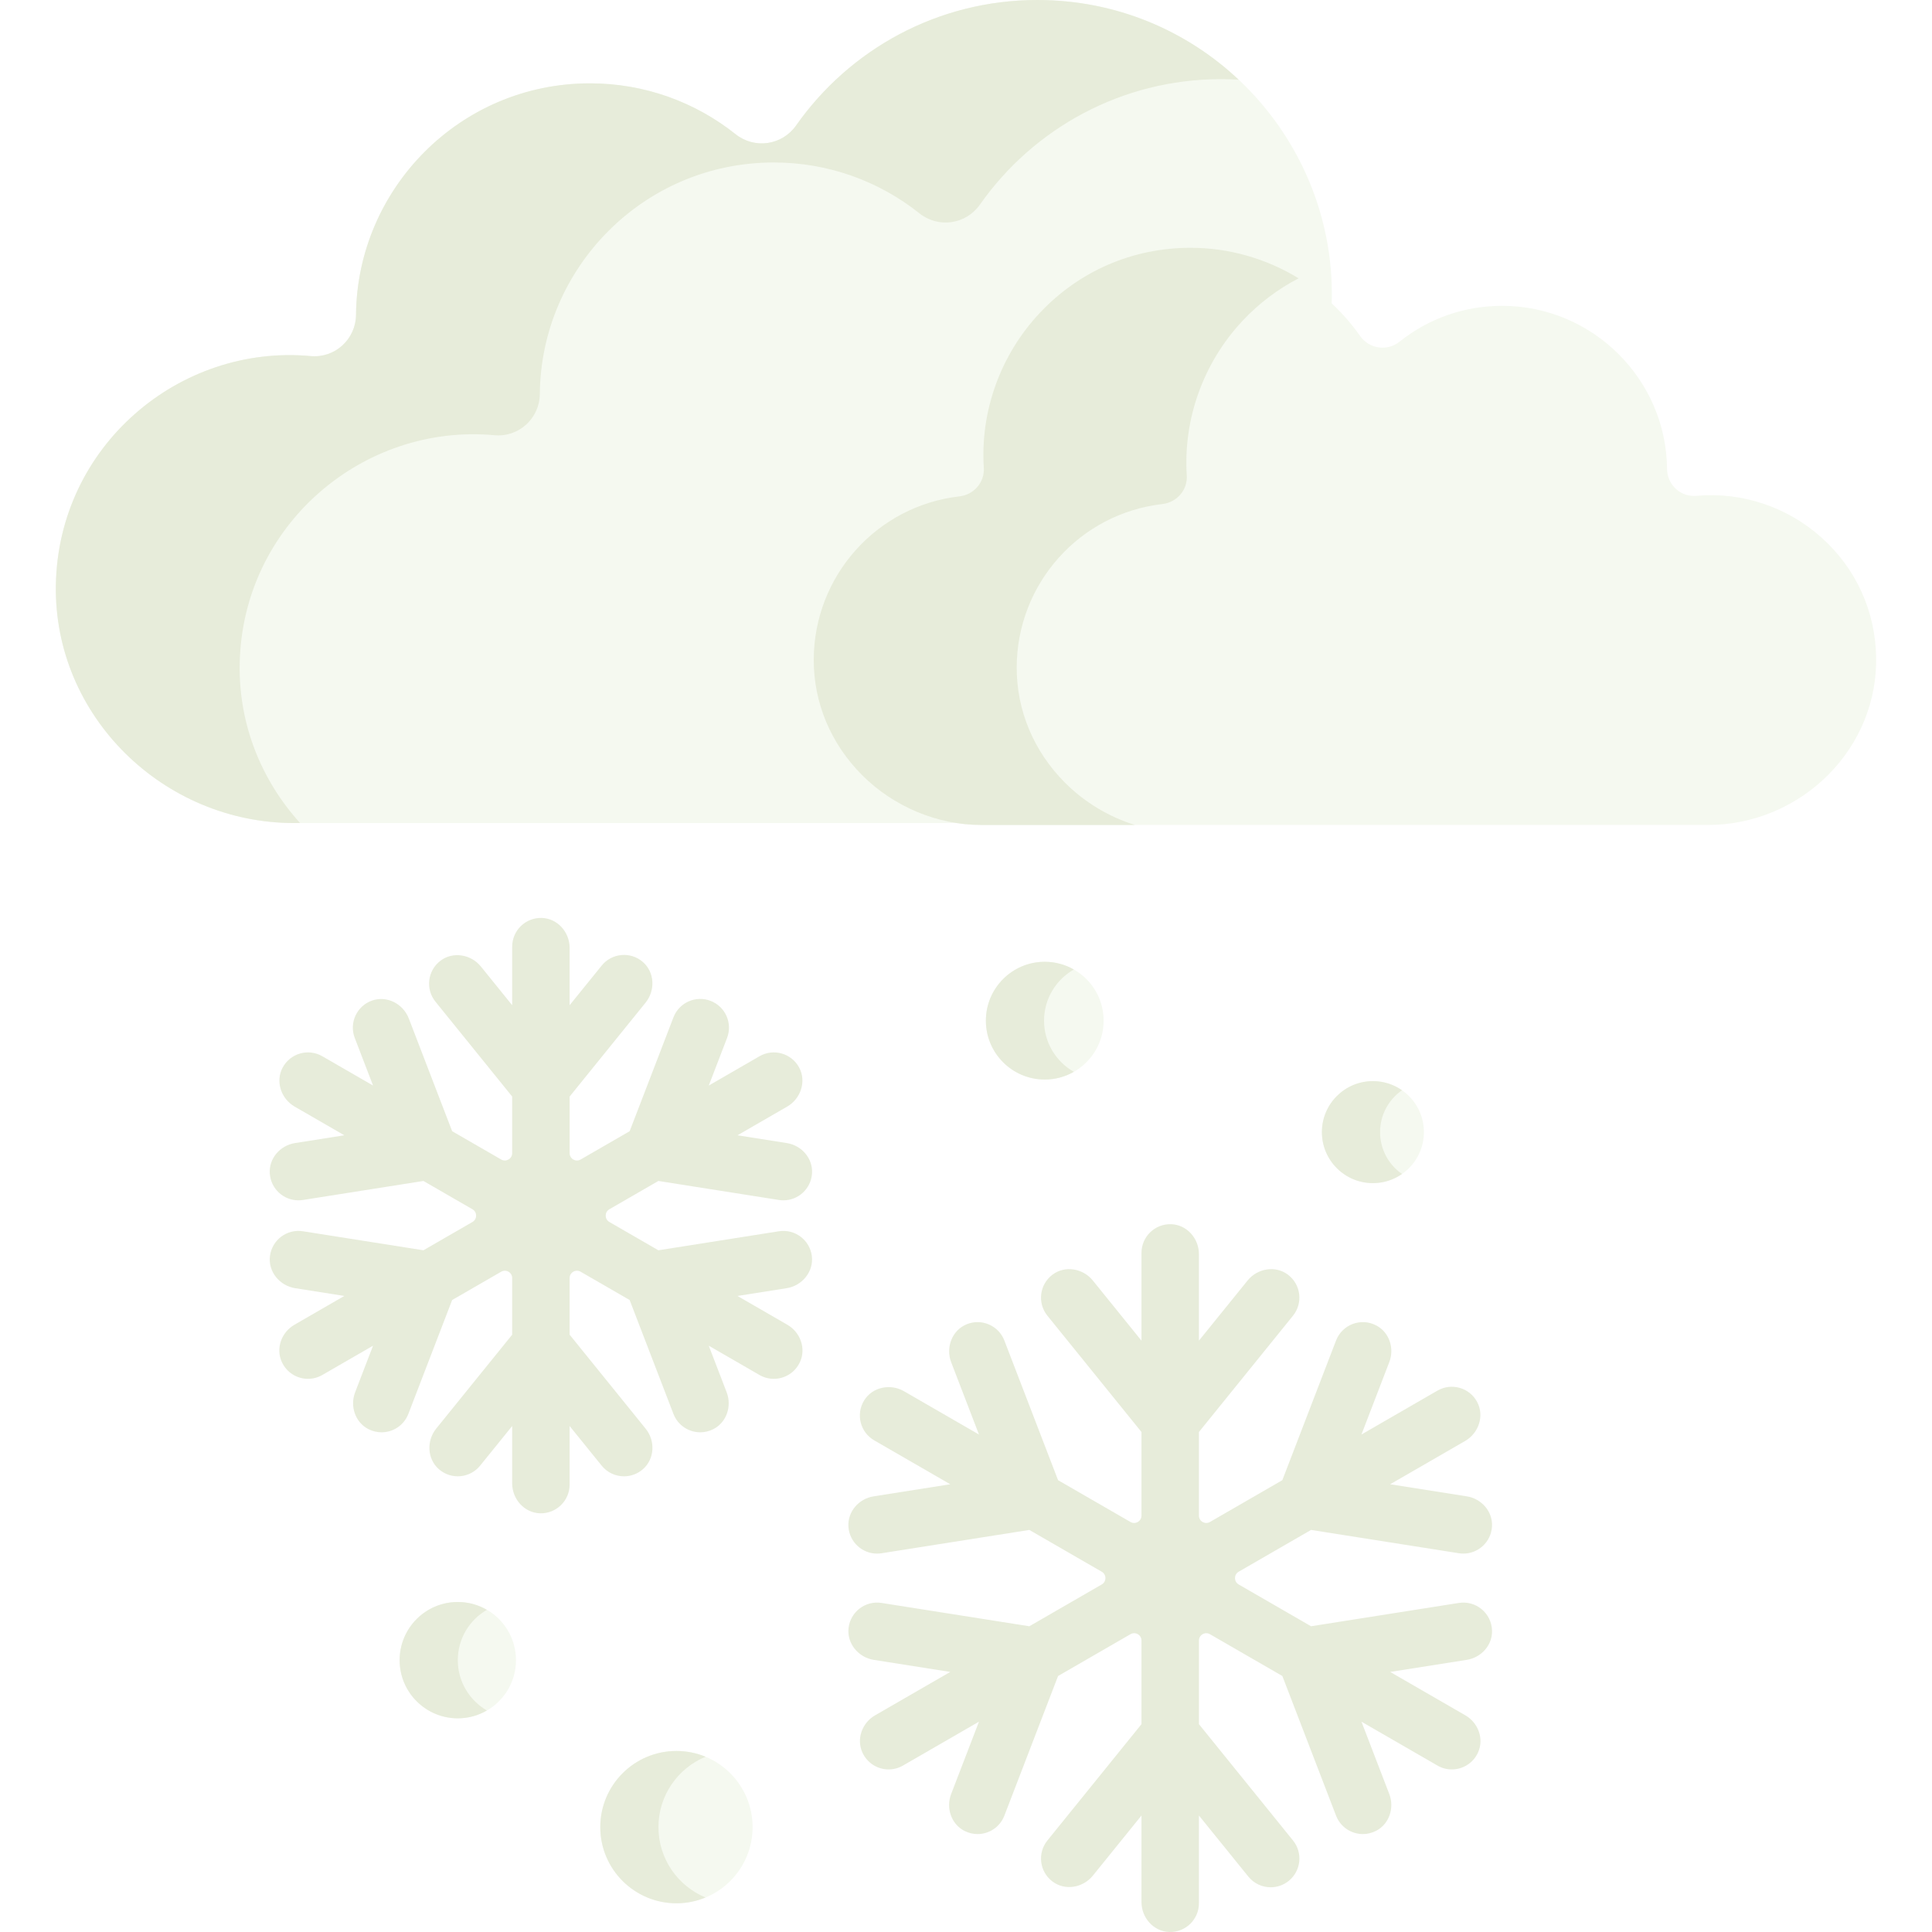
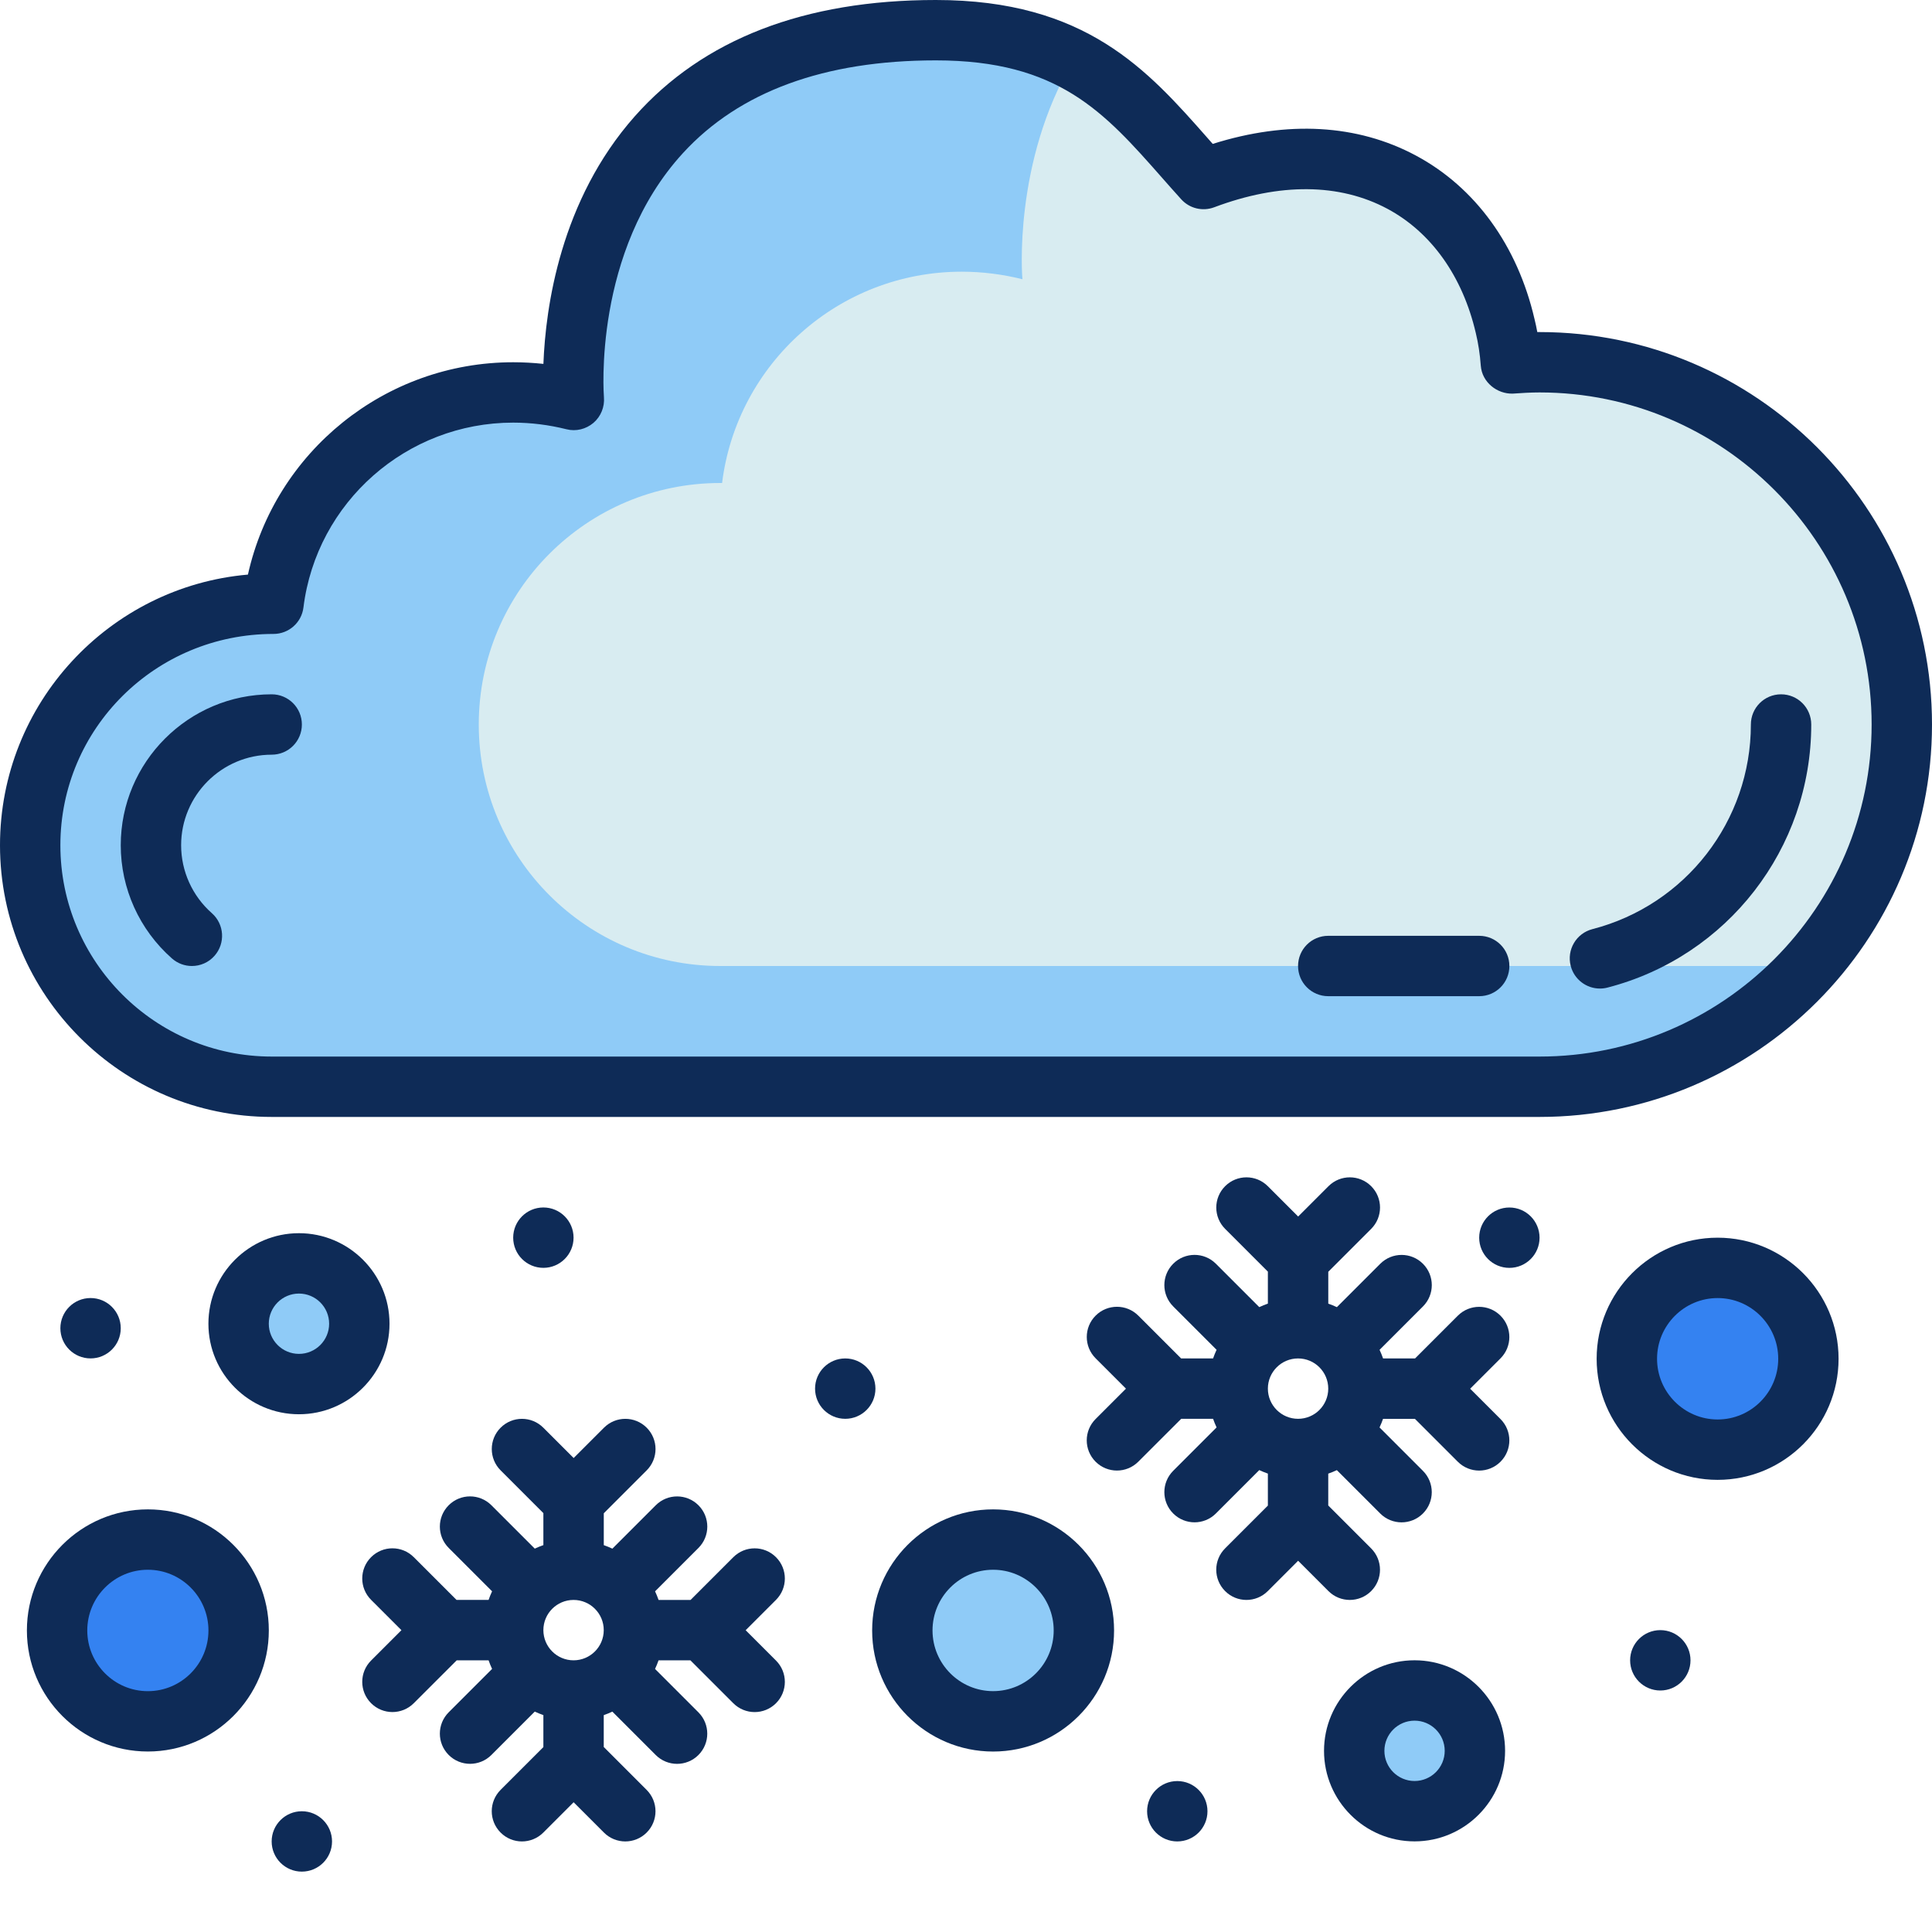
- <svg xmlns="http://www.w3.org/2000/svg" fill="#24352a" id="Capa_1" enable-background="new 0 0 512 512" height="512" viewBox="0 0 512 512" width="512">
-   <g>
-     <path d="m216.157 174.821c.058-22.035 16.673-40.308 38.162-42.772 4.101-.47 7.173-3.98 6.908-8.1-1.979-30.753 22.448-57.775 54.285-57.775 14.489 0 27.634 5.684 37.379 14.921 1.76-43.376-32.934-81.095-77.999-81.095-26.43 0-49.785 13.138-63.906 33.237-3.713 5.286-11.01 6.337-16.063 2.313-10.586-8.428-23.991-13.465-38.574-13.465-34.63 0-61.712 28.124-62.001 61.328-.057 6.487-5.574 11.543-12.033 10.95-34.852-3.201-66.854 23.903-67.51 60.618-.621 34.719 28.425 63.137 63.15 63.137h182.148c-23.816-.001-44.009-19.482-43.946-43.297z" fill="#f5f9f0" />
-     <path d="m63.519 175.954c.657-36.715 32.659-63.818 67.51-60.617 6.459.593 11.977-4.462 12.033-10.95.289-33.203 27.371-61.328 62.001-61.328 14.583 0 27.988 5.037 38.574 13.465 5.053 4.024 12.349 2.973 16.063-2.313 14.121-20.099 37.476-33.237 63.906-33.237 1.564 0 3.112.056 4.651.145-13.834-13.009-32.481-21.119-53.365-21.119-26.43 0-49.785 13.138-63.906 33.237-3.713 5.286-11.01 6.337-16.063 2.313-10.586-8.428-23.991-13.465-38.574-13.465-34.63 0-61.712 28.125-62.001 61.328-.056 6.487-5.574 11.543-12.033 10.95-34.852-3.201-66.854 23.903-67.51 60.618-.621 34.719 28.425 63.137 63.15 63.137h1.576c-10.154-11.202-16.301-25.998-16.012-42.164z" fill="#e7ecda" />
-     <g fill="#e7ecda">
-       <path d="m395.406 432.115c-.144-4.679-4.324-8.027-8.797-7.32l-39.164 6.178-19.187-11.078c-1.298-.749-1.298-2.622 0-3.371l19.187-11.078 39.164 6.179c.402.063.801.094 1.196.094 3.901 0 7.304-3.006 7.586-7.112.274-3.976-2.735-7.439-6.672-8.06l-20.31-3.205 19.868-11.471c3.61-2.084 5.151-6.684 3.175-10.354-2.044-3.797-6.803-5.129-10.51-2.989l-20.145 11.631 7.383-19.2c1.389-3.613.03-7.832-3.381-9.662-4.125-2.214-9.11-.268-10.735 3.959l-14.231 37.006-19.187 11.078c-1.298.749-2.919-.187-2.919-1.685v-22.155l24.933-30.828c2.692-3.329 2.117-8.238-1.316-10.849-3.317-2.523-8.1-1.717-10.721 1.524l-12.896 15.945v-22.942c0-4.168-3.212-7.802-7.377-7.927-4.311-.129-7.846 3.327-7.846 7.608v23.261l-12.896-15.945c-2.621-3.241-7.404-4.046-10.721-1.524-3.433 2.611-4.008 7.52-1.316 10.849l24.933 30.828v22.155c0 1.498-1.622 2.434-2.919 1.685l-19.187-11.078-14.231-37.006c-1.536-3.997-6.078-5.953-10.054-4.284-3.843 1.613-5.535 6.157-4.039 10.047l7.36 19.14-19.868-11.471c-3.609-2.084-8.363-1.12-10.554 2.426-2.267 3.669-1.042 8.458 2.666 10.598l20.145 11.631-20.31 3.205c-3.938.621-6.946 4.085-6.671 8.062.283 4.105 3.685 7.111 7.586 7.111.394 0 .794-.031 1.196-.094l39.164-6.179 19.187 11.078c1.298.749 1.298 2.622 0 3.371l-19.187 11.078-39.164-6.178c-4.235-.672-8.196 2.287-8.738 6.568-.523 4.133 2.565 7.869 6.68 8.519l20.258 3.196-19.928 11.505c-3.413 1.97-4.981 6.212-3.368 9.807 1.296 2.889 4.087 4.523 6.964 4.523 1.291 0 2.6-.329 3.799-1.021l20.145-11.631-7.372 19.17c-1.415 3.679.009 7.98 3.52 9.771 1.128.575 2.316.843 3.479.843 3.058 0 5.943-1.856 7.106-4.882l14.231-37.007 19.187-11.078c1.298-.749 2.919.187 2.919 1.685v22.155l-24.933 30.828c-2.692 3.329-2.117 8.238 1.316 10.849 3.317 2.523 8.1 1.717 10.721-1.524l12.896-15.945v22.942c0 4.168 3.212 7.802 7.377 7.927 4.31.129 7.846-3.327 7.846-7.608v-23.261l13.097 16.193c1.504 1.86 3.704 2.826 5.923 2.826 1.681 0 3.373-.555 4.782-1.694 3.269-2.644 3.775-7.436 1.132-10.705l-24.933-30.828v-22.155c0-1.498 1.622-2.434 2.919-1.685l19.187 11.078 14.231 37.007c1.163 3.025 4.047 4.882 7.106 4.882 1.163 0 2.351-.268 3.479-.843 3.511-1.791 4.935-6.093 3.52-9.771l-7.372-19.17 20.145 11.631c1.199.692 2.507 1.021 3.799 1.021 2.878 0 5.669-1.635 6.965-4.524 1.612-3.595.043-7.835-3.369-9.805l-19.928-11.506 20.32-3.206c3.819-.606 6.793-3.891 6.674-7.759z" />
-       <path d="m161.489 320.466 12.989-7.499 31.934 5.038c.402.063.801.094 1.196.094 3.901 0 7.304-3.006 7.586-7.112.274-3.976-2.735-7.439-6.672-8.06l-13.08-2.064 13.166-7.601c3.61-2.084 5.151-6.682 3.176-10.353-2.044-3.798-6.804-5.131-10.511-2.99l-13.442 7.76 4.848-12.607c1.508-3.924-.449-8.328-4.373-9.836-3.922-1.511-8.328.448-9.836 4.372l-11.604 30.175-12.989 7.499c-1.298.749-2.919-.187-2.919-1.685v-14.998l20.13-24.889c2.62-3.239 2.41-8.083-.749-10.8-3.269-2.813-8.194-2.351-10.888.979l-8.494 10.502v-15.202c0-4.168-3.212-7.802-7.377-7.927-4.311-.129-7.846 3.327-7.846 7.608v15.521l-8.294-10.255c-2.621-3.241-7.404-4.046-10.721-1.524-3.433 2.611-4.008 7.52-1.316 10.849l20.331 25.137v14.998c0 1.498-1.622 2.434-2.919 1.685l-12.989-7.499-11.489-29.876c-1.496-3.89-5.798-6.13-9.731-4.752-4.07 1.426-6.128 5.92-4.592 9.917l4.848 12.608-13.442-7.761c-3.708-2.141-8.469-.807-10.512 2.991-1.974 3.67-.432 8.269 3.177 10.353l13.164 7.6-13.08 2.064c-3.938.621-6.946 4.085-6.671 8.062.283 4.105 3.685 7.111 7.586 7.111.394 0 .794-.031 1.196-.094l31.934-5.038 12.989 7.499c1.298.749 1.298 2.622 0 3.371l-12.989 7.499-31.934-5.038c-4.233-.671-8.196 2.287-8.738 6.567-.524 4.133 2.564 7.87 6.68 8.519l13.028 2.056-13.225 7.635c-3.412 1.97-4.981 6.212-3.368 9.807 1.296 2.889 4.087 4.523 6.964 4.523 1.291 0 2.6-.329 3.799-1.021l13.442-7.761-4.748 12.346c-1.414 3.676.011 7.972 3.519 9.762 1.129.576 2.319.845 3.483.845 3.058 0 5.943-1.856 7.106-4.882l11.604-30.176 12.988-7.499c1.298-.749 2.919.187 2.919 1.685v14.999l-20.13 24.888c-2.62 3.24-2.41 8.083.748 10.801 3.269 2.813 8.194 2.352 10.887-.979l8.494-10.502v15.202c0 4.168 3.212 7.802 7.377 7.927 4.31.129 7.846-3.327 7.846-7.608v-15.521l8.494 10.502c1.504 1.86 3.704 2.826 5.923 2.826 1.775-.001 3.56-.618 5.013-1.888 3.112-2.722 3.325-7.512.725-10.727l-20.155-24.92v-14.999c0-1.498 1.622-2.434 2.919-1.685l12.989 7.499 11.604 30.176c1.164 3.025 4.048 4.882 7.106 4.882 1.165 0 2.354-.269 3.483-.845 3.508-1.79 4.933-6.086 3.519-9.762l-4.748-12.346 13.442 7.761c1.199.692 2.507 1.021 3.799 1.021 2.878 0 5.669-1.635 6.965-4.524 1.612-3.595.043-7.835-3.369-9.805l-13.225-7.636 13.027-2.055c4.118-.65 7.207-4.39 6.68-8.526-.546-4.277-4.509-7.226-8.737-6.561l-31.934 5.038-12.989-7.499c-1.294-.751-1.294-2.623.003-3.372z" />
-     </g>
-     <g fill="#f5f9f0">
-       <circle cx="276.87" cy="270.486" r="15.601" />
-       <circle cx="363.834" cy="300.024" r="13.514" />
-       <circle cx="121.323" cy="439.958" r="15.415" />
-       <circle cx="179.265" cy="484.207" r="20.181" />
-     </g>
-     <path d="m276.684 270.486c0-5.81 3.183-10.869 7.894-13.554-2.275-1.297-4.901-2.047-7.707-2.047-8.616 0-15.601 6.985-15.601 15.601s6.985 15.601 15.601 15.601c2.806 0 5.432-.751 7.707-2.047-4.711-2.685-7.894-7.744-7.894-13.554z" fill="#e7ecda" />
-     <path d="m365.735 300.024c0-4.596 2.3-8.651 5.806-11.092-2.187-1.523-4.84-2.421-7.707-2.421-7.463 0-13.514 6.05-13.514 13.513s6.05 13.514 13.514 13.514c2.867 0 5.52-.899 7.707-2.421-3.506-2.442-5.806-6.496-5.806-11.093z" fill="#e7ecda" />
-     <path d="m121.323 439.958c0-5.702 3.104-10.669 7.707-13.335-2.269-1.314-4.896-2.079-7.707-2.079-8.513 0-15.415 6.901-15.415 15.415 0 8.513 6.901 15.414 15.415 15.414 2.811 0 5.438-.765 7.707-2.079-4.602-2.667-7.707-7.634-7.707-13.336z" fill="#e7ecda" />
-     <path d="m174.498 484.207c0-8.415 5.154-15.62 12.474-18.649-2.375-.983-4.976-1.532-7.707-1.532-11.146 0-20.181 9.035-20.181 20.181s9.035 20.181 20.181 20.181c2.731 0 5.332-.549 7.707-1.532-7.32-3.028-12.474-10.234-12.474-18.649z" fill="#e7ecda" />
-     <path d="m482.714 142.453c-9.064-8.122-21.126-12.15-33.099-11.051-2.017.183-3.955-.459-5.453-1.814-1.492-1.349-2.358-3.286-2.376-5.313-.207-23.834-19.81-43.224-43.698-43.224-9.988 0-19.388 3.282-27.187 9.491-1.591 1.268-3.565 1.806-5.555 1.521-1.992-.287-3.733-1.362-4.903-3.028-10.281-14.633-27.078-23.369-44.933-23.369-15.329 0-29.535 6.148-40.004 17.312-10.363 11.052-15.754 25.997-14.788 41.004.245 3.798-2.592 7.12-6.458 7.563-21.953 2.516-38.553 21.12-38.611 43.274-.03 11.41 4.51 22.263 12.784 30.558 8.396 8.418 19.939 13.246 31.669 13.246h192.597c11.919 0 23.575-4.908 31.981-13.465 8.279-8.429 12.724-19.45 12.517-31.033-.218-12.25-5.362-23.498-14.483-31.672z" fill="#f5f9f0" />
-     <g>
-       <path d="m282.221 207.408c-8.274-8.295-12.814-19.148-12.784-30.558.059-22.154 16.658-40.758 38.611-43.274 3.867-.444 6.703-3.766 6.458-7.563-.965-15.007 4.425-29.952 14.788-41.004 4.362-4.652 9.381-8.419 14.852-11.247-8.514-5.21-18.397-8.095-28.636-8.095-15.329 0-29.535 6.148-40.004 17.312-10.363 11.052-15.754 25.997-14.788 41.004.245 3.798-2.592 7.12-6.458 7.563-21.953 2.516-38.553 21.12-38.611 43.274-.03 11.41 4.51 22.263 12.784 30.558 8.396 8.418 19.939 13.246 31.669 13.246h40.653c-6.917-2.164-13.33-5.999-18.534-11.216z" fill="#e7ecda" />
-     </g>
+ <svg xmlns="http://www.w3.org/2000/svg" id="two__ton" height="512" viewBox="0 0 64 64" width="512">
+   <circle cx="56.9" cy="45.01" fill="#3482f1" r="3.01" />
+   <circle cx="46.86" cy="58" fill="#8fcbf7" r="2" />
+   <circle cx="4.9" cy="54.01" fill="#3482f1" r="3.01" />
+   <circle cx="9.9" cy="43.85" fill="#8fcbf7" r="2" />
+   <circle cx="32.9" cy="54.01" fill="#8fcbf7" r="3.01" />
+   <path d="m51 12c6.63 0 12 5.37 12 12s-5.37 12-12 12h-42c-4.42 0-8-3.58-8-8s3.58-8 8-8h.06c.49-3.95 3.86-7 7.94-7 .69 0 1.37.09 2.01.25-.01-.08-1.01-12.25 11.99-12.25 5 0 6.68 2.51 8.87 4.93 5.13-1.93 8.99.56 9.99 4.87.1.41.16.83.19 1.24.31-.02.63-.04.95-.04z" fill="#d8ecf1" />
+   <path d="m59.95 32c-2.2 2.46-5.39 4-8.95 4h-42c-4.42 0-8-3.58-8-8s3.58-8 8-8h.06c.49-3.95 3.86-7 7.94-7 .69 0 1.37.09 2.01.25-.01-.08-1.01-12.25 11.99-12.25 1.95 0 3.39.38 4.56.99-2.01 3.37-1.7 7.22-1.69 7.26-.64-.16-1.32-.25-2.01-.25-4.08 0-7.45 3.05-7.94 7h-.06c-4.42 0-8 3.58-8 8s3.58 8 8 8z" fill="#8fcbf7" />
+   <g fill="#0e2b57">
+     <path d="m51 11h-.075c-.026-.146-.057-.288-.091-.426-.566-2.442-1.963-4.368-3.932-5.422-1.937-1.037-4.252-1.167-6.729-.385-.059-.066-.117-.133-.175-.199-1.98-2.246-4.028-4.568-8.998-4.568-4.353 0-7.709 1.298-9.975 3.856-2.461 2.779-2.952 6.317-3.024 8.198-.334-.035-.668-.054-1.001-.054-4.247 0-7.884 2.97-8.787 7.034-4.596.401-8.213 4.269-8.213 8.966 0 4.963 4.037 9 9 9h42c7.168 0 13-5.832 13-13s-5.832-13-13-13zm0 24h-42c-3.859 0-7-3.141-7-7s3.141-7 7.06-7c.505 0 .931-.376.992-.877.433-3.49 3.421-6.123 6.948-6.123.589 0 1.184.074 1.767.22.315.08.645-.004.892-.212.245-.21.375-.529.347-.852-.004-.048-.375-4.824 2.619-8.086 1.869-2.037 4.687-3.07 8.375-3.07 4.066 0 5.581 1.717 7.498 3.892.207.235.417.473.631.709.275.305.707.41 1.094.265 2.167-.815 4.151-.798 5.736.05 1.453.778 2.493 2.238 2.93 4.121.08.331.136.693.164 1.077.04.548.541.943 1.062.925.289-.02.587-.039.885-.039 6.065 0 11 4.935 11 11s-4.935 11-11 11z" />
+     <path d="m9 23c-2.757 0-5 2.243-5 5 0 1.434.618 2.8 1.696 3.75.191.168.426.25.661.25.276 0 .553-.114.75-.339.365-.414.325-1.046-.089-1.411-.647-.57-1.018-1.391-1.018-2.25 0-1.654 1.346-3 3-3 .553 0 1-.447 1-1s-.447-1-1-1z" />
+     <path d="m49 31h-5c-.553 0-1 .447-1 1s.447 1 1 1h5c.553 0 1-.447 1-1s-.447-1-1-1z" />
+     <path d="m58 24c0 3.192-2.159 5.98-5.25 6.779-.535.138-.856.684-.718 1.218.116.451.522.75.967.75.083 0 .167-.01.251-.032 3.975-1.027 6.75-4.611 6.75-8.715 0-.553-.447-1-1-1s-1 .447-1 1z" />
+     <path d="m15.124 53-1.417-1.417c-.391-.391-1.023-.391-1.414 0s-.391 1.023 0 1.414l1.005 1.005-1.005 1.005c-.391.39-.391 1.023 0 1.414.195.195.451.293.707.293s.512-.098.707-.293l1.422-1.421h1.056c.035.098.072.193.116.285l-1.437 1.437c-.391.391-.391 1.023 0 1.414.195.195.451.293.707.293s.512-.098.707-.293l1.437-1.437c.093.044.188.081.285.116v1.06l-1.417 1.417c-.391.391-.391 1.023 0 1.414.195.196.451.294.707.294s.512-.098.707-.293l1.005-1.005 1.005 1.005c.195.195.451.293.707.293s.512-.098.707-.293c.391-.39.391-1.023 0-1.414l-1.421-1.422v-1.055c.098-.035.193-.072.285-.116l1.437 1.437c.195.195.451.293.707.293s.512-.098.707-.293c.391-.391.391-1.023 0-1.414l-1.437-1.437c.044-.093.082-.188.116-.285h1.056l1.421 1.421c.195.195.451.293.707.293s.512-.098.707-.293c.391-.391.391-1.023 0-1.414l-1.005-1.005 1.005-1.005c.391-.391.391-1.023 0-1.414s-1.023-.391-1.414 0l-1.416 1.416h-1.06c-.035-.098-.072-.193-.116-.285l1.437-1.437c.391-.391.391-1.023 0-1.414s-1.023-.391-1.414 0l-1.437 1.437c-.093-.044-.188-.082-.285-.116v-1.056l1.421-1.421c.391-.391.391-1.023 0-1.414s-1.023-.391-1.414 0l-1.005 1.005-1.005-1.005c-.391-.391-1.023-.391-1.414 0s-.391 1.023 0 1.414l1.416 1.416v1.06c-.098.035-.193.072-.285.116l-1.437-1.437c-.391-.391-1.023-.391-1.414 0s-.391 1.023 0 1.414l1.437 1.437c-.044.093-.082.188-.116.285h-1.061zm2.876 1c0-.552.448-1 1-1s1 .448 1 1-.448 1-1 1-1-.448-1-1z" />
+     <path d="m36.293 48.421c.195.195.451.293.707.293s.512-.098.707-.293l1.422-1.421h1.056c.035.098.072.193.116.285l-1.437 1.437c-.391.391-.391 1.023 0 1.414.195.195.451.293.707.293s.512-.098.707-.293l1.437-1.437c.093.044.188.081.285.116v1.06l-1.417 1.417c-.391.391-.391 1.023 0 1.414.195.196.451.294.707.294s.512-.098.707-.293l1.005-1.005 1.005 1.005c.195.195.451.293.707.293s.512-.098.707-.293c.391-.39.391-1.023 0-1.414l-1.421-1.422v-1.055c.098-.035.193-.072.285-.116l1.437 1.437c.195.195.451.293.707.293s.512-.098.707-.293c.391-.391.391-1.023 0-1.414l-1.437-1.437c.044-.093.082-.188.116-.285h1.056l1.421 1.421c.195.195.451.293.707.293s.512-.098.707-.293c.391-.391.391-1.023 0-1.414l-1.005-1.005 1.005-1.005c.391-.391.391-1.023 0-1.414s-1.023-.391-1.414 0l-1.416 1.416h-1.06c-.035-.098-.072-.193-.116-.285l1.437-1.437c.391-.391.391-1.023 0-1.414s-1.023-.391-1.414 0l-1.437 1.437c-.093-.044-.188-.082-.285-.116v-1.056l1.421-1.421c.391-.391.391-1.023 0-1.414s-1.023-.391-1.414 0l-1.005 1.005-1.005-1.005c-.391-.391-1.023-.391-1.414 0s-.391 1.023 0 1.414l1.416 1.416v1.06c-.098.035-.193.072-.285.116l-1.437-1.437c-.391-.391-1.023-.391-1.414 0s-.391 1.023 0 1.414l1.437 1.437c-.044.093-.082.188-.116.285h-1.06l-1.417-1.417c-.391-.391-1.023-.391-1.414 0s-.391 1.023 0 1.414l1.005 1.005-1.005 1.005c-.392.39-.392 1.024-.001 1.415zm5.707-2.421c0-.552.448-1 1-1s1 .448 1 1-.448 1-1 1-1-.448-1-1z" />
+     <path d="m60.905 45.011c0-2.212-1.798-4.011-4.007-4.011s-4.007 1.799-4.007 4.011 1.798 4.011 4.007 4.011 4.007-1.799 4.007-4.011zm-6.013 0c0-1.108.9-2.011 2.007-2.011s2.007.902 2.007 2.011-.9 2.011-2.007 2.011-2.007-.903-2.007-2.011z" />
+     <path d="m32.898 50c-2.209 0-4.007 1.799-4.007 4.011s1.798 4.011 4.007 4.011 4.007-1.799 4.007-4.011-1.798-4.011-4.007-4.011zm0 6.021c-1.106 0-2.007-.902-2.007-2.011s.901-2.01 2.007-2.01 2.007.902 2.007 2.011-.9 2.01-2.007 2.01z" />
+     <path d="m4.898 58.021c2.209 0 4.007-1.799 4.007-4.011s-1.798-4.01-4.007-4.01-4.007 1.799-4.007 4.011 1.798 4.01 4.007 4.01zm0-6.021c1.106 0 2.007.902 2.007 2.011s-.9 2.011-2.007 2.011-2.007-.902-2.007-2.011.901-2.011 2.007-2.011z" />
+     <path d="m49.858 57.999c0-1.654-1.346-3-2.999-3s-2.999 1.346-2.999 3c0 1.653 1.346 2.999 2.999 2.999s2.999-1.346 2.999-2.999zm-3.998 0c0-.552.448-1 .999-1s.999.448.999 1c0 .551-.448.999-.999.999s-.999-.448-.999-.999z" />
+     <path d="m9.903 40.851c-1.653 0-2.999 1.346-2.999 2.999s1.346 2.999 2.999 2.999c1.654 0 3-1.346 3-2.999s-1.345-2.999-3-2.999zm0 3.998c-.551 0-.999-.448-.999-.999s.448-.999.999-.999c.552 0 1 .448 1 .999s-.448.999-1 .999z" />
+     <path d="m50 40c-.552 0-1 .448-1 1s.448 1 1 1 1-.448 1-1c-.001-.552-.448-1-1-1z" />
+     <path d="m54 55c0 .552.448 1 1 1s1-.448 1-1-.448-1-1-1-1 .448-1 1z" />
+     <path d="m39.999 60c0-.552-.448-1-1-1s-1 .448-1 1 .448 1 1 1c.553-.001 1-.448 1-1z" />
+     <path d="m28 45c-.552 0-1 .448-1 1s.448 1 1 1 1-.448 1-1c-.001-.552-.448-1-1-1z" />
+     <path d="m10.999 61c0-.552-.448-1-1-1s-1 .448-1 1 .448 1 1 1c.553-.001 1-.448 1-1z" />
+     <path d="m3 44.999c.552 0 1-.448 1-1s-.448-1-1-1-1 .448-1 1c0 .553.448 1 1 1z" />
+     <path d="m18 41.999c.552 0 1-.448 1-1s-.448-1-1-1-1 .448-1 1c0 .553.448 1 1 1z" />
  </g>
</svg>
